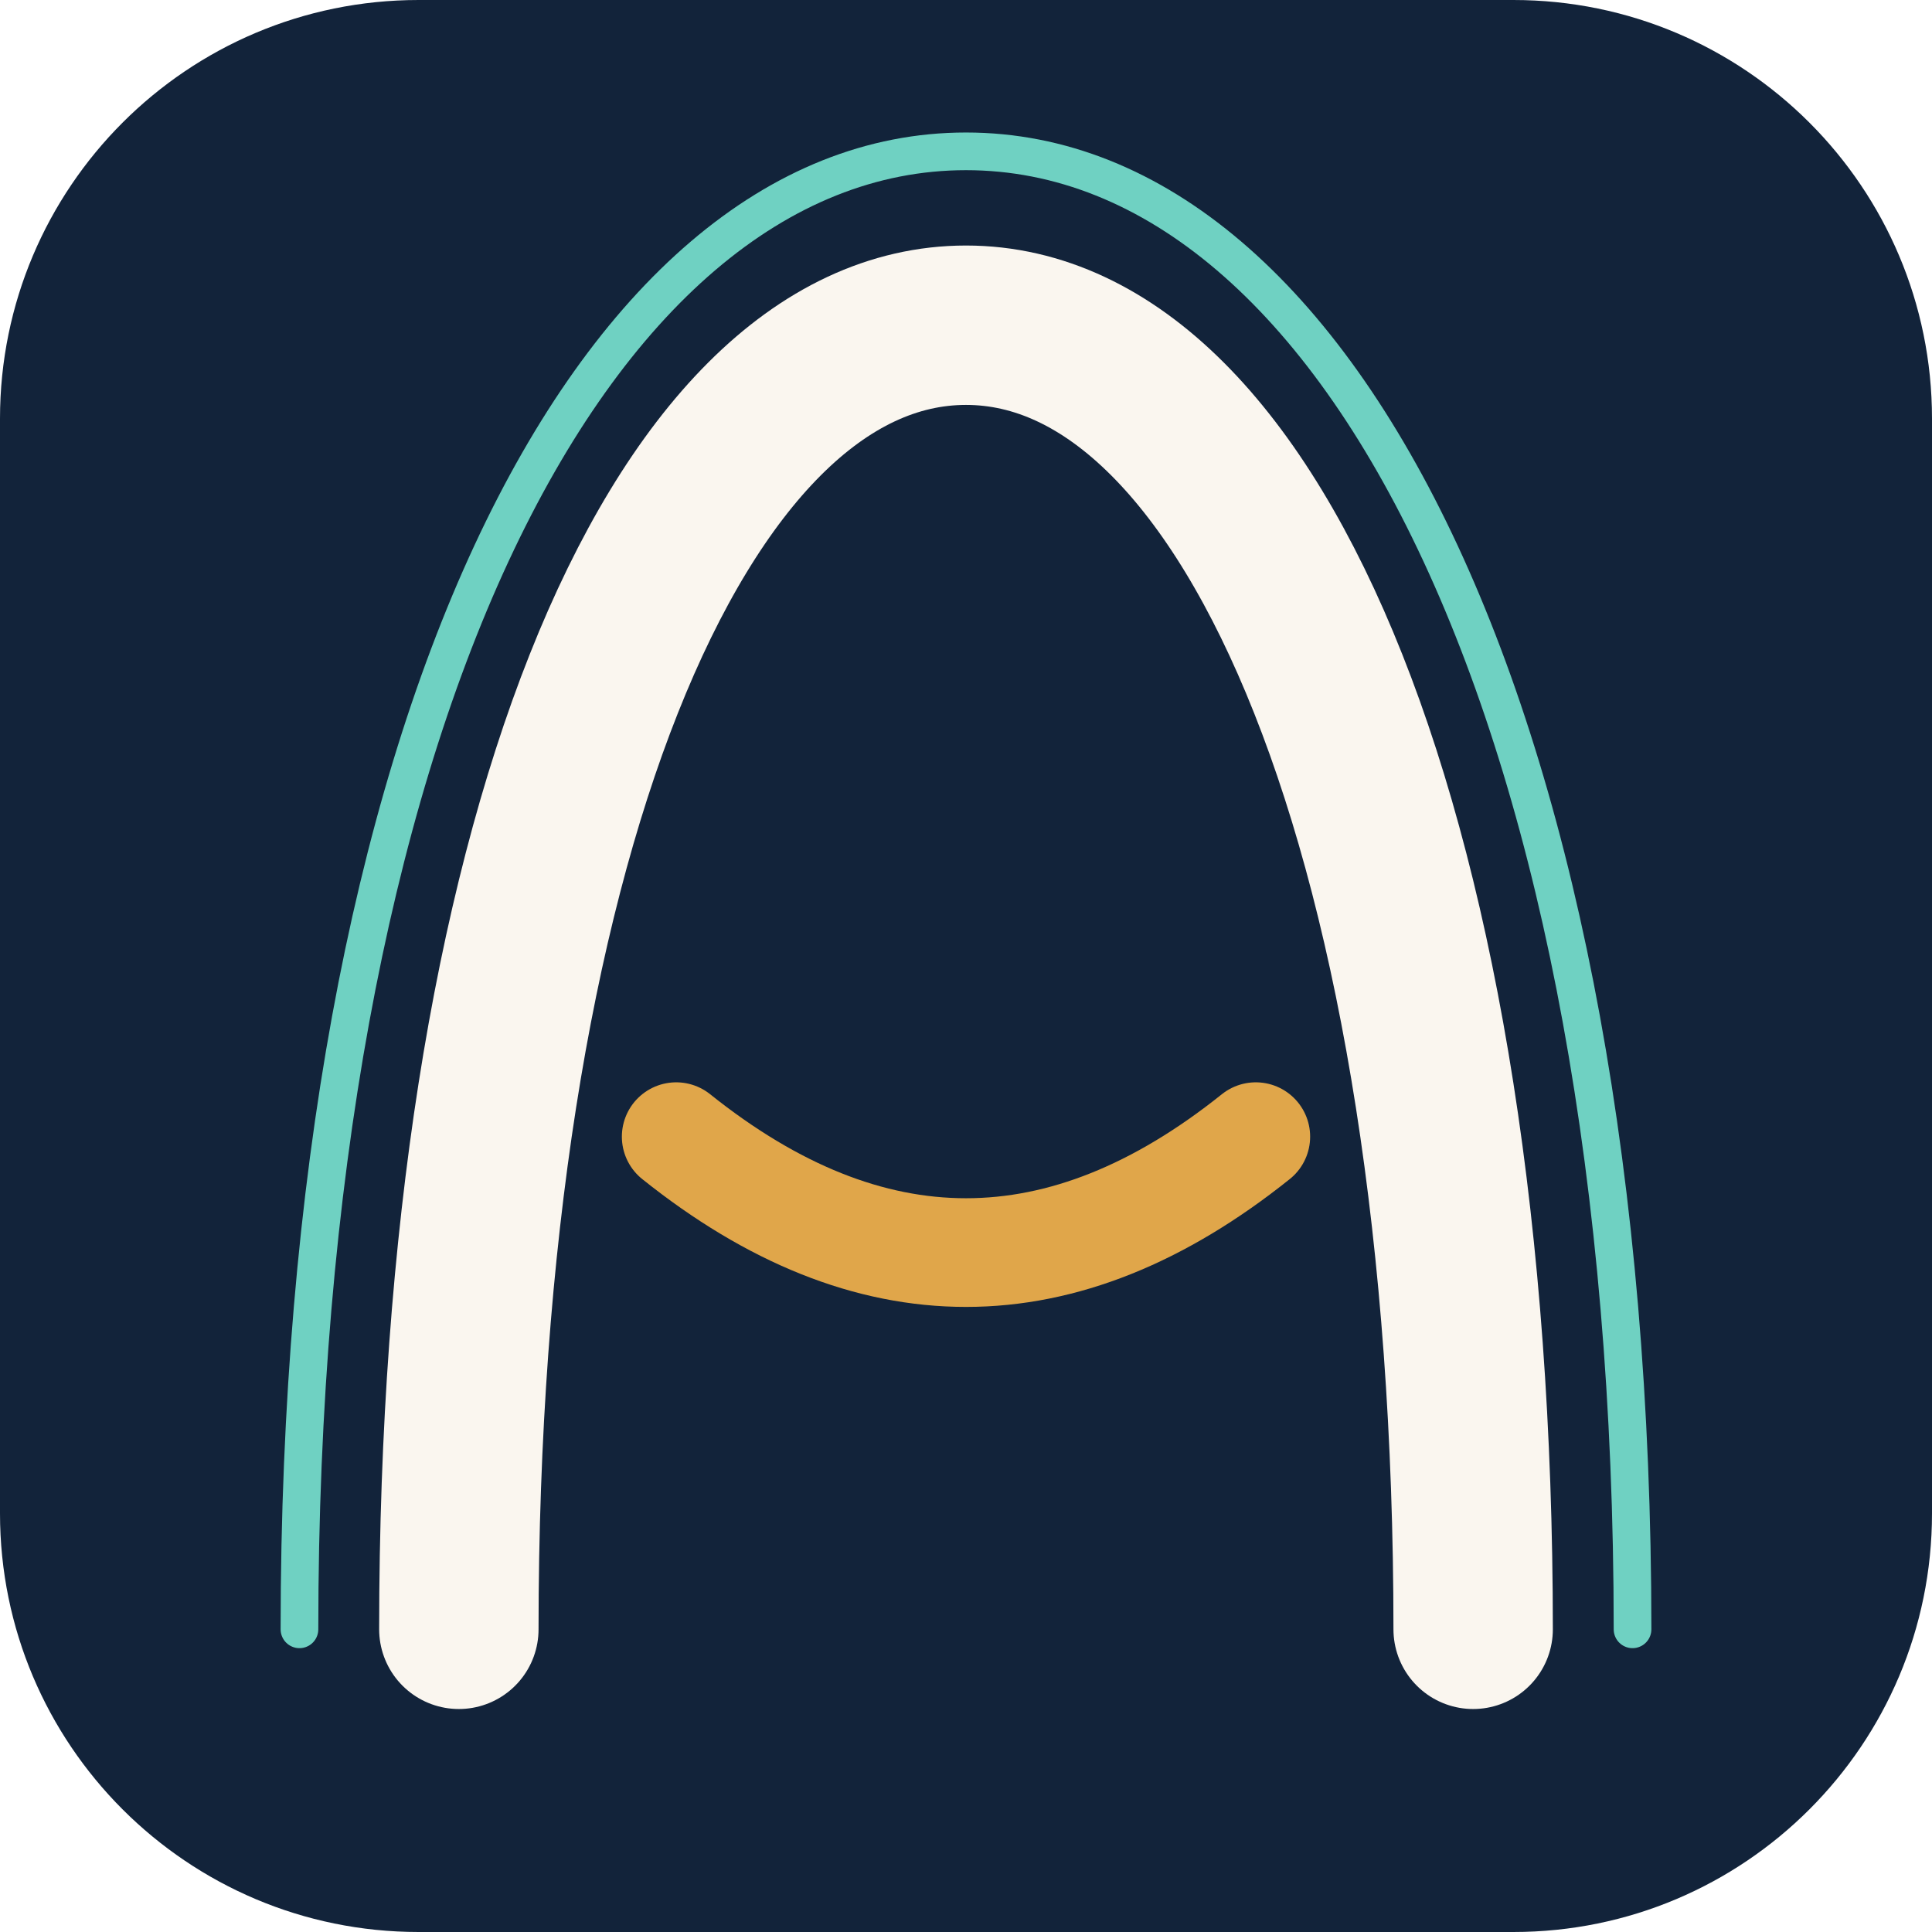
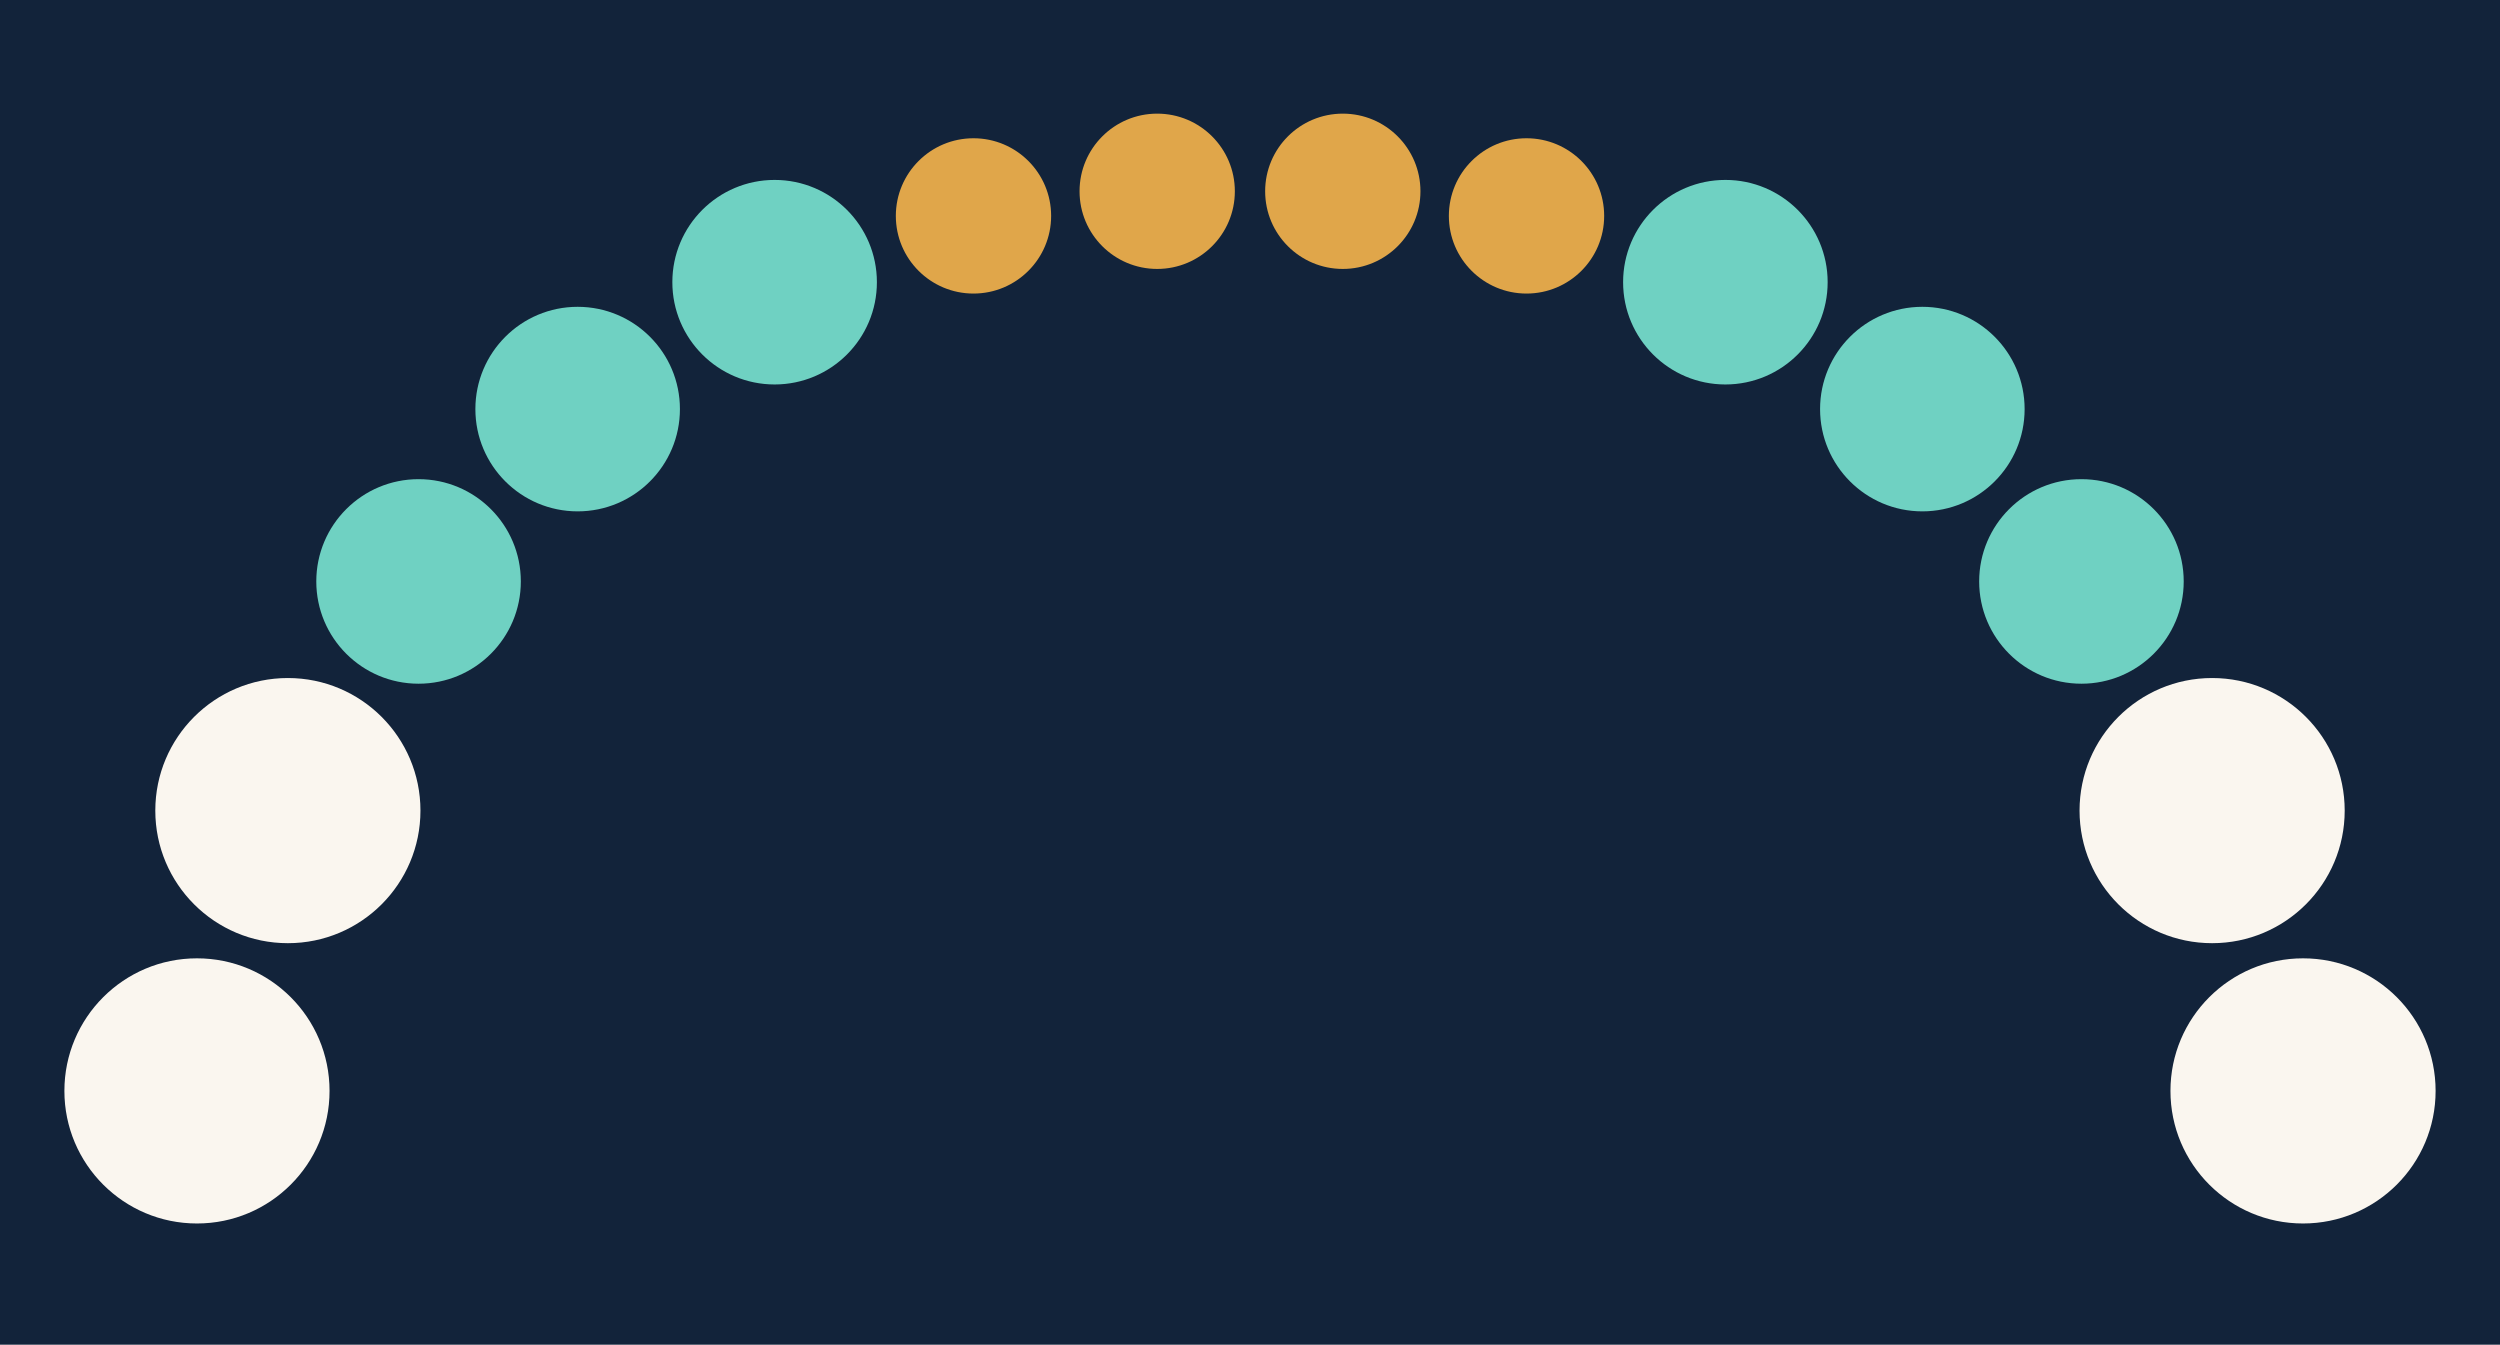
- <svg xmlns="http://www.w3.org/2000/svg" viewBox="0 0 120 120" width="480" height="480" role="img" aria-label="AlignSystem">
-   <rect width="120" height="120" rx="26" fill="#12233A" />
-   <g transform="translate(6 4) scale(0.9)">
-     <path d="M14 108 C14 46 34 6 60 6 C86 6 106 46 106 108" fill="none" stroke="#6FD1C2" stroke-width="2.6" stroke-linecap="round" />
-     <path d="M25 108 C25 54 40 18 60 18 C80 18 95 54 95 108" fill="none" stroke="#FAF6EF" stroke-width="11" stroke-linecap="round" />
-     <path d="M40 74 Q60 90 80 74" fill="none" stroke="#E0A64A" stroke-width="7.5" stroke-linecap="round" />
+ <svg xmlns="http://www.w3.org/2000/svg" viewBox="0 0 132 71" width="528" height="284" role="img" aria-label="AlignSystem">
+   <rect width="132" height="71" fill="#12233A" />
+   <g transform="translate(6 -20.0)">
+     <circle cx="64.9" cy="30.1" r="4.1" fill="#E0A64A" />
+     <circle cx="74.6" cy="31.4" r="4.1" fill="#E0A64A" />
+     <circle cx="85.1" cy="34.9" r="5.4" fill="#6FD1C2" />
+     <circle cx="95.5" cy="41.6" r="5.4" fill="#6FD1C2" />
+     <circle cx="103.9" cy="50.7" r="5.4" fill="#6FD1C2" />
+     <circle cx="110.8" cy="62.8" r="7" fill="#FAF6EF" />
+     <circle cx="115.6" cy="77.6" r="7" fill="#FAF6EF" />
+     <circle cx="55.1" cy="30.1" r="4.1" fill="#E0A64A" />
+     <circle cx="45.4" cy="31.4" r="4.1" fill="#E0A64A" />
+     <circle cx="34.9" cy="34.9" r="5.4" fill="#6FD1C2" />
+     <circle cx="24.5" cy="41.6" r="5.4" fill="#6FD1C2" />
+     <circle cx="16.1" cy="50.7" r="5.4" fill="#6FD1C2" />
+     <circle cx="9.2" cy="62.8" r="7" fill="#FAF6EF" />
+     <circle cx="4.4" cy="77.6" r="7" fill="#FAF6EF" />
  </g>
</svg>
